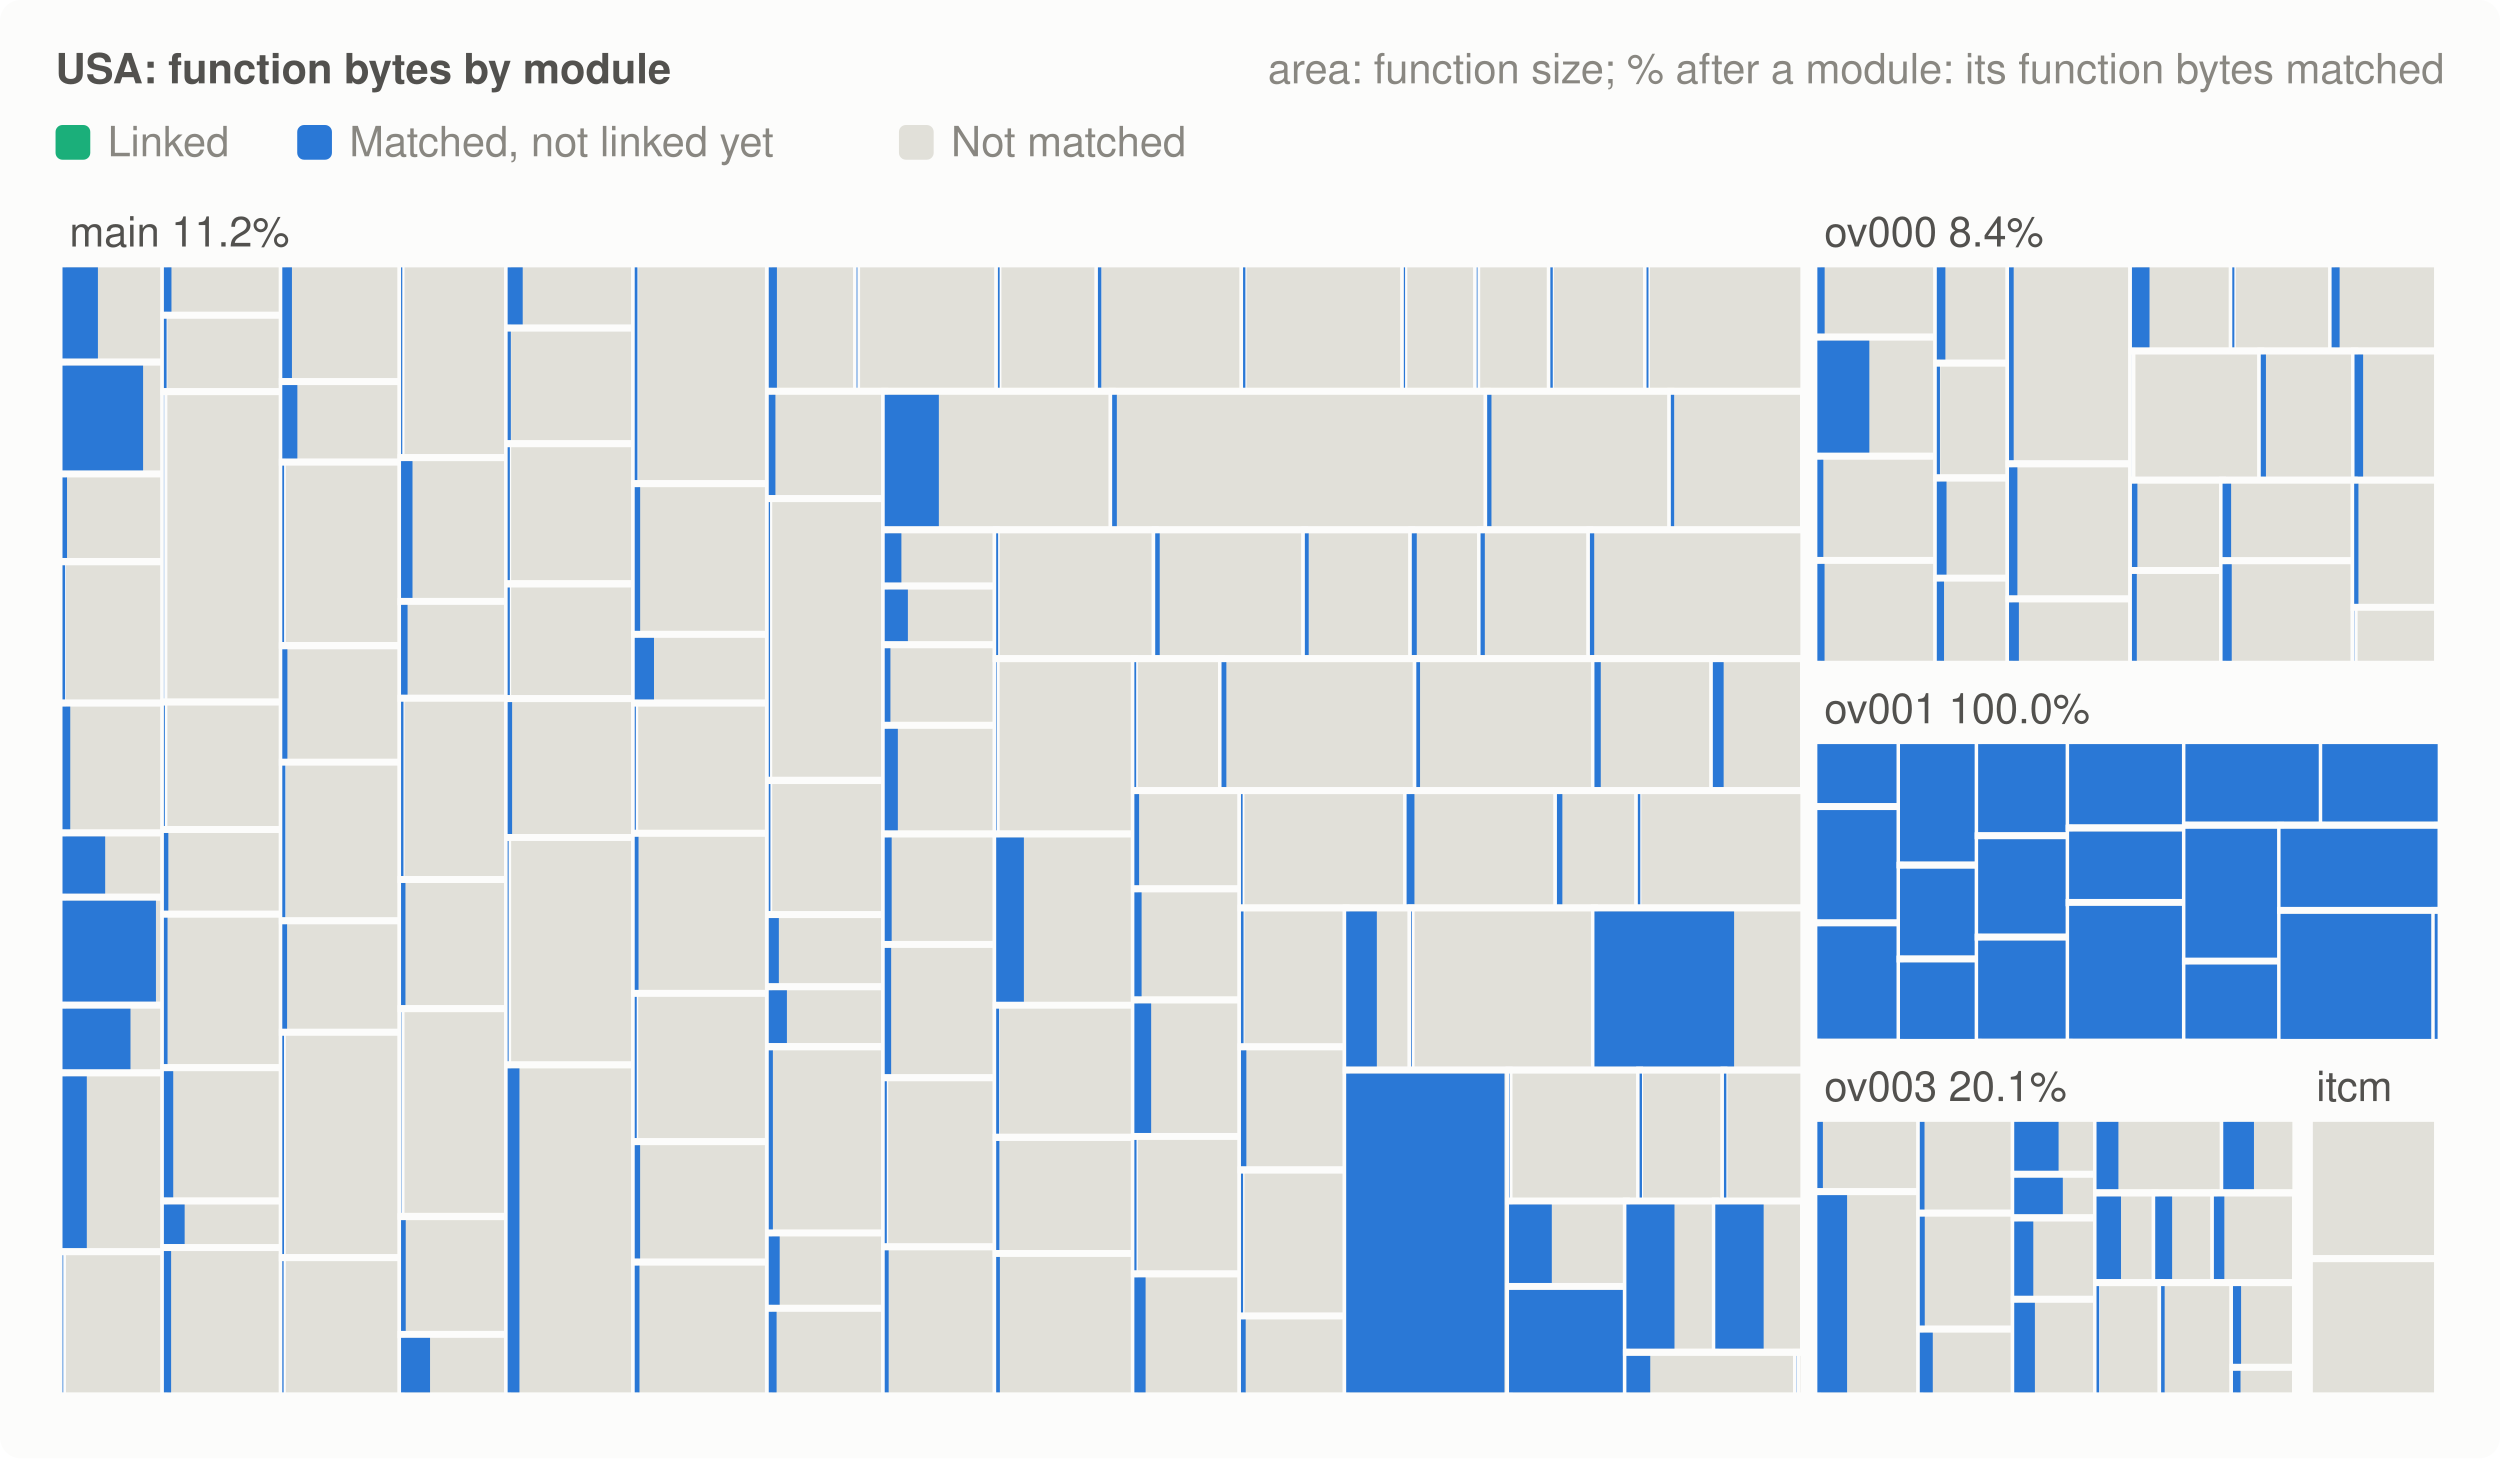
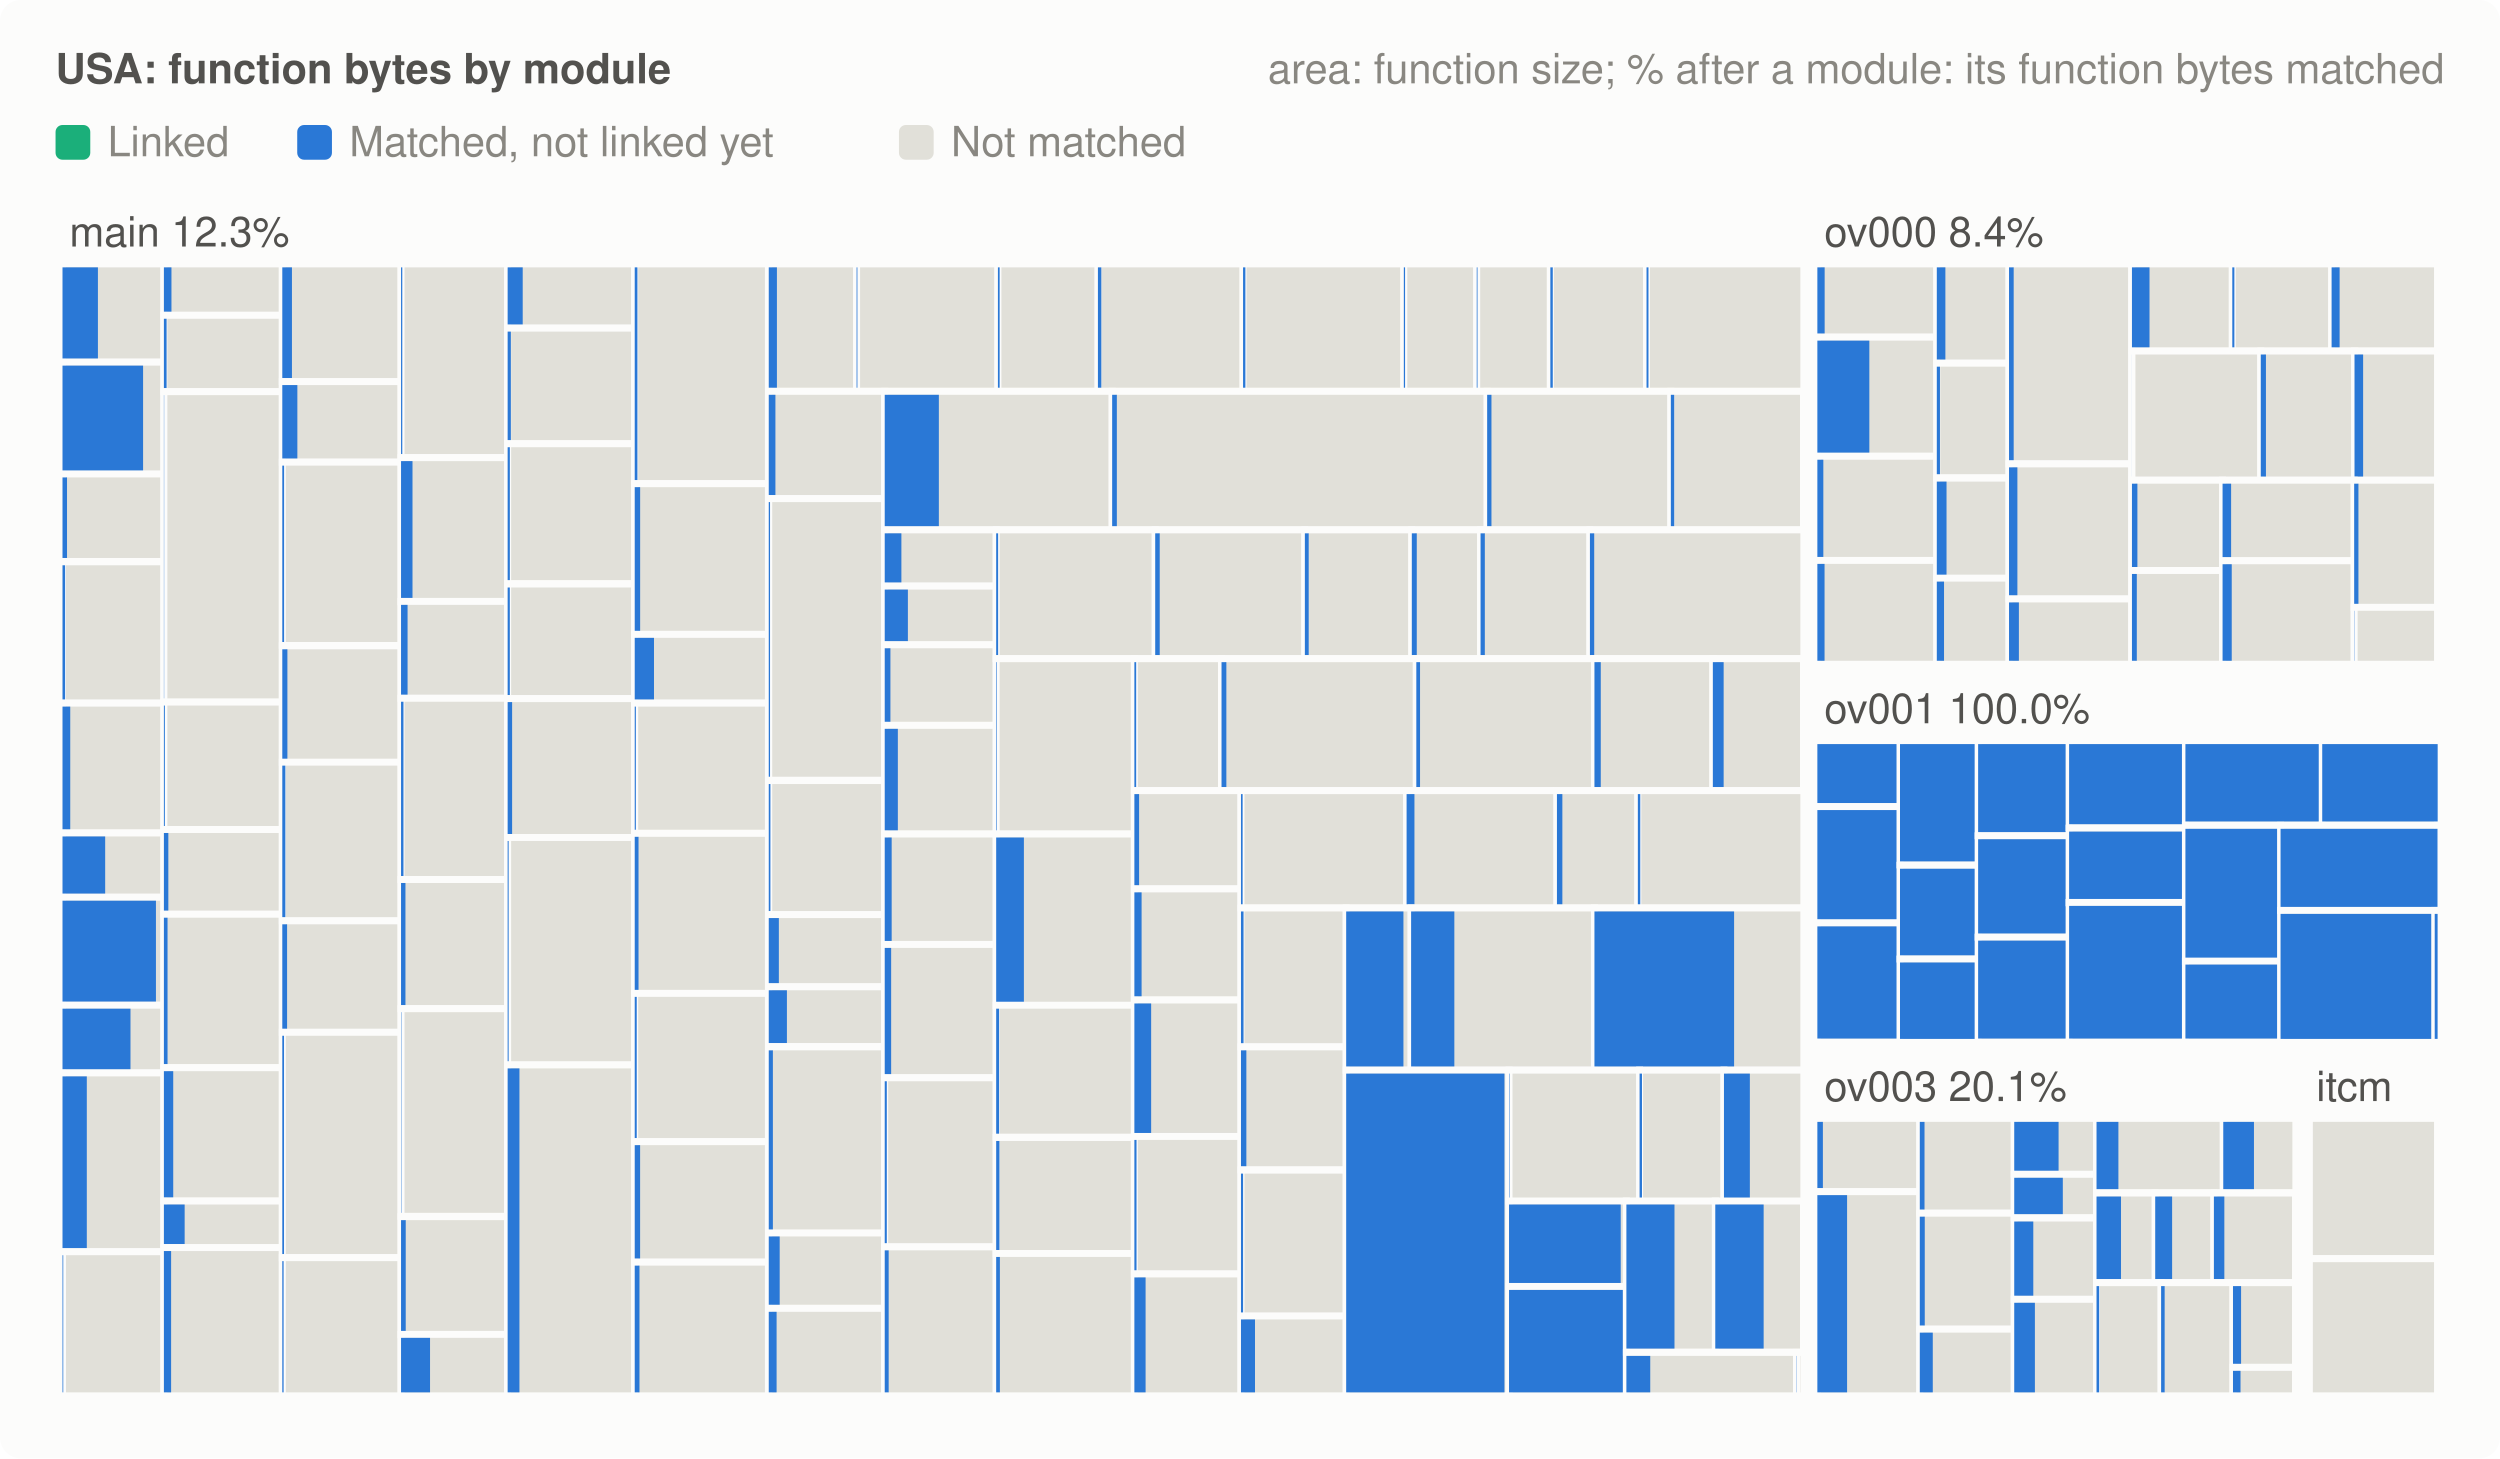
<svg xmlns="http://www.w3.org/2000/svg" viewBox="0 0 720 420" width="720" height="420" role="img" aria-label="Matched and linked code by module (USA)">
  <style>.bg{fill:#fcfcfb}.lbl{fill:#52514e}.muted{fill:#898781}.todo{fill:#e1e0d9}.gap{stroke:#fcfcfb}.matched{fill:#2a78d6}.linked{fill:#1baf7a}@media (prefers-color-scheme: dark){.bg{fill:#1a1a19}.lbl{fill:#c3c2b7}.muted{fill:#898781}.todo{fill:#2c2c2a}.gap{stroke:#1a1a19}.matched{fill:#3987e5}.linked{fill:#199e70}}text{font:12px -apple-system,BlinkMacSystemFont,'Segoe UI',Helvetica,Arial,sans-serif}.head{font-weight:600}</style>
  <rect class="bg" width="720" height="420" rx="6" />
  <text class="lbl head" x="16" y="24">USA: function bytes by module</text>
  <text class="muted" x="704" y="24" text-anchor="end">area: function size; % after a module: its function bytes matched</text>
  <rect class="linked" x="16" y="36" width="10" height="10" rx="2" />
  <text class="muted" x="31" y="45">Linked</text>
  <rect class="matched" x="85.6" y="36" width="10" height="10" rx="2" />
  <text class="muted" x="100.6" y="45">Matched, not linked yet</text>
  <rect class="todo" x="258.9" y="36" width="10" height="10" rx="2" />
  <text class="muted" x="273.9" y="45">Not matched</text>
  <rect class="todo gap" x="18.0" y="76.0" width="29.2" height="28.3" stroke-width="2" />
  <rect class="matched" x="18.0" y="77.0" width="10.20" height="26.3" />
  <rect class="todo gap" x="18.0" y="104.3" width="29.2" height="32.3" stroke-width="2" />
  <rect class="matched" x="18.0" y="105.3" width="23.21" height="30.3" />
  <rect class="todo gap" x="18.0" y="136.5" width="29.2" height="25.2" stroke-width="2" />
  <rect class="matched" x="18.0" y="137.5" width="1.30" height="23.2" />
  <rect class="todo gap" x="18.0" y="161.8" width="29.2" height="40.7" stroke-width="2" />
  <rect class="matched" x="18.0" y="162.8" width="0.75" height="38.7" />
  <rect class="todo gap" x="18.0" y="202.5" width="29.2" height="37.4" stroke-width="2" />
  <rect class="matched" x="18.0" y="203.5" width="2.23" height="35.4" />
  <rect class="todo gap" x="18.0" y="239.9" width="29.2" height="18.5" stroke-width="2" />
  <rect class="matched" x="18.0" y="240.9" width="12.29" height="16.5" />
  <rect class="todo gap" x="18.0" y="258.4" width="29.2" height="31.1" stroke-width="2" />
  <rect class="matched" x="18.0" y="259.4" width="26.91" height="29.1" />
  <rect class="todo gap" x="18.0" y="289.5" width="29.2" height="19.5" stroke-width="2" />
  <rect class="matched" x="18.0" y="290.5" width="19.58" height="17.5" />
  <rect class="todo gap" x="18.0" y="309.0" width="29.2" height="51.5" stroke-width="2" />
  <rect class="matched" x="18.0" y="310.0" width="7.00" height="49.5" />
  <rect class="todo gap" x="18.0" y="360.5" width="29.2" height="41.5" stroke-width="2" />
  <rect class="matched" x="18.0" y="361.5" width="0.22" height="39.5" />
  <rect class="todo gap" x="47.2" y="76.0" width="34.1" height="14.8" stroke-width="2" />
  <rect class="matched" x="47.2" y="77.0" width="2.18" height="12.8" />
  <rect class="todo gap" x="47.2" y="90.8" width="34.1" height="22.0" stroke-width="2" />
  <rect class="matched" x="47.2" y="91.8" width="0.78" height="20.0" />
  <rect class="todo gap" x="47.2" y="112.8" width="34.1" height="89.4" stroke-width="2" />
  <rect class="matched" x="47.2" y="113.8" width="0.08" height="87.4" />
  <rect class="todo gap" x="47.2" y="202.2" width="34.1" height="36.7" stroke-width="2" />
  <rect class="matched" x="47.2" y="203.2" width="0.28" height="34.7" />
  <rect class="todo gap" x="47.2" y="238.9" width="34.1" height="24.4" stroke-width="2" />
  <rect class="matched" x="47.2" y="239.9" width="1.28" height="22.4" />
  <rect class="todo gap" x="47.2" y="263.3" width="34.1" height="44.2" stroke-width="2" />
  <rect class="matched" x="47.2" y="264.3" width="1.06" height="42.2" />
  <rect class="todo gap" x="47.2" y="307.5" width="34.1" height="38.4" stroke-width="2" />
  <rect class="matched" x="47.2" y="308.5" width="2.69" height="36.4" />
  <rect class="todo gap" x="47.2" y="345.9" width="34.1" height="13.4" stroke-width="2" />
  <rect class="matched" x="47.2" y="346.9" width="5.98" height="11.4" />
  <rect class="todo gap" x="47.2" y="359.3" width="34.1" height="42.7" stroke-width="2" />
  <rect class="matched" x="47.2" y="360.3" width="2.08" height="40.7" />
  <rect class="todo gap" x="81.3" y="76.0" width="34.2" height="33.9" stroke-width="2" />
  <rect class="matched" x="81.3" y="77.0" width="2.78" height="31.9" />
  <rect class="todo gap" x="81.3" y="109.9" width="34.2" height="23.2" stroke-width="2" />
  <rect class="matched" x="81.3" y="110.9" width="4.34" height="21.2" />
  <rect class="todo gap" x="81.3" y="133.1" width="34.2" height="52.8" stroke-width="2" />
  <rect class="matched" x="81.3" y="134.1" width="0.52" height="50.8" />
  <rect class="todo gap" x="81.3" y="186.0" width="34.2" height="33.6" stroke-width="2" />
  <rect class="matched" x="81.3" y="187.0" width="1.47" height="31.6" />
  <rect class="todo gap" x="81.3" y="219.5" width="34.2" height="45.7" stroke-width="2" />
  <rect class="matched" x="81.3" y="220.5" width="0.88" height="43.7" />
  <rect class="todo gap" x="81.3" y="265.2" width="34.2" height="32.1" stroke-width="2" />
  <rect class="matched" x="81.3" y="266.2" width="1.38" height="30.1" />
  <rect class="todo gap" x="81.3" y="297.3" width="34.2" height="64.9" stroke-width="2" />
  <rect class="matched" x="81.3" y="298.3" width="0.50" height="62.9" />
  <rect class="todo gap" x="81.3" y="362.2" width="34.2" height="39.8" stroke-width="2" />
  <rect class="matched" x="81.3" y="363.2" width="0.38" height="37.8" />
  <rect class="todo gap" x="115.5" y="76.0" width="30.7" height="55.8" stroke-width="2" />
  <rect class="matched" x="115.5" y="77.0" width="0.36" height="53.8" />
  <rect class="todo gap" x="115.5" y="131.8" width="30.7" height="41.5" stroke-width="2" />
  <rect class="matched" x="115.5" y="132.8" width="3.30" height="39.5" />
  <rect class="todo gap" x="115.5" y="173.2" width="30.7" height="27.9" stroke-width="2" />
  <rect class="matched" x="115.5" y="174.2" width="1.88" height="25.9" />
  <rect class="todo gap" x="115.5" y="201.1" width="30.7" height="52.2" stroke-width="2" />
  <rect class="matched" x="115.5" y="202.1" width="0.70" height="50.2" />
  <rect class="todo gap" x="115.5" y="253.3" width="30.7" height="37.2" stroke-width="2" />
  <rect class="matched" x="115.5" y="254.3" width="1.27" height="35.2" />
  <rect class="todo gap" x="115.5" y="290.5" width="30.7" height="59.8" stroke-width="2" />
  <rect class="matched" x="115.5" y="291.5" width="0.11" height="57.8" />
  <rect class="todo gap" x="115.5" y="350.4" width="30.7" height="34.0" stroke-width="2" />
  <rect class="matched" x="115.5" y="351.4" width="1.35" height="32.0" />
  <rect class="todo gap" x="115.5" y="384.3" width="30.7" height="17.7" stroke-width="2" />
  <rect class="matched" x="115.5" y="385.3" width="8.35" height="15.7" />
  <rect class="todo gap" x="146.2" y="76.0" width="36.6" height="18.5" stroke-width="2" />
  <rect class="matched" x="146.2" y="77.0" width="4.34" height="16.5" />
  <rect class="todo gap" x="146.2" y="94.5" width="36.6" height="33.3" stroke-width="2" />
  <rect class="matched" x="146.2" y="95.5" width="0.93" height="31.3" />
  <rect class="todo gap" x="146.2" y="127.8" width="36.6" height="40.3" stroke-width="2" />
  <rect class="matched" x="146.2" y="128.8" width="0.64" height="38.3" />
  <rect class="todo gap" x="146.2" y="168.2" width="36.6" height="33.0" stroke-width="2" />
  <rect class="matched" x="146.2" y="169.2" width="0.63" height="31.0" />
  <rect class="todo gap" x="146.2" y="201.2" width="36.6" height="40.0" stroke-width="2" />
  <rect class="matched" x="146.2" y="202.2" width="1.29" height="38.0" />
  <rect class="todo gap" x="146.2" y="241.2" width="36.6" height="65.5" stroke-width="2" />
  <rect class="matched" x="146.2" y="242.2" width="0.29" height="63.5" />
  <rect class="todo gap" x="146.2" y="306.7" width="36.6" height="95.3" stroke-width="2" />
  <rect class="matched" x="146.2" y="307.7" width="3.40" height="93.3" />
  <rect class="todo gap" x="182.8" y="76.0" width="38.5" height="63.3" stroke-width="2" />
  <rect class="matched" x="182.8" y="77.0" width="0.78" height="61.3" />
  <rect class="todo gap" x="182.8" y="139.3" width="38.5" height="43.4" stroke-width="2" />
  <rect class="matched" x="182.8" y="140.3" width="1.56" height="41.4" />
  <rect class="todo gap" x="182.8" y="182.7" width="38.5" height="19.8" stroke-width="2" />
  <rect class="matched" x="182.8" y="183.7" width="5.55" height="17.8" />
  <rect class="todo gap" x="182.8" y="202.5" width="38.5" height="37.5" stroke-width="2" />
  <rect class="matched" x="182.8" y="203.5" width="0.33" height="35.5" />
  <rect class="todo gap" x="182.8" y="240.0" width="38.5" height="46.1" stroke-width="2" />
  <rect class="matched" x="182.8" y="241.0" width="1.10" height="44.1" />
  <rect class="todo gap" x="182.8" y="286.1" width="38.5" height="42.7" stroke-width="2" />
  <rect class="matched" x="182.8" y="287.1" width="0.58" height="40.7" />
  <rect class="todo gap" x="182.8" y="328.8" width="38.5" height="34.7" stroke-width="2" />
  <rect class="matched" x="182.8" y="329.8" width="1.55" height="32.7" />
  <rect class="todo gap" x="182.8" y="363.5" width="38.5" height="38.5" stroke-width="2" />
  <rect class="matched" x="182.8" y="364.5" width="1.37" height="36.5" />
  <rect class="todo gap" x="221.4" y="76.0" width="25.3" height="36.7" stroke-width="2" />
  <rect class="matched" x="221.4" y="77.0" width="2.35" height="34.7" />
  <rect class="todo gap" x="246.7" y="76.0" width="40.7" height="36.7" stroke-width="2" />
  <rect class="matched" x="246.7" y="77.0" width="0.23" height="34.7" />
  <rect class="todo gap" x="287.4" y="76.0" width="28.9" height="36.7" stroke-width="2" />
  <rect class="matched" x="287.4" y="77.0" width="0.50" height="34.7" />
  <rect class="todo gap" x="316.2" y="76.0" width="41.8" height="36.7" stroke-width="2" />
  <rect class="matched" x="316.2" y="77.0" width="0.98" height="34.7" />
  <rect class="todo gap" x="358.0" y="76.0" width="46.3" height="36.7" stroke-width="2" />
  <rect class="matched" x="358.0" y="77.0" width="0.67" height="34.7" />
  <rect class="todo gap" x="404.3" y="76.0" width="21.0" height="36.7" stroke-width="2" />
  <rect class="matched" x="404.3" y="77.0" width="0.36" height="34.7" />
  <rect class="todo gap" x="425.3" y="76.0" width="21.2" height="36.7" stroke-width="2" />
  <rect class="matched" x="425.3" y="77.0" width="0.22" height="34.7" />
  <rect class="todo gap" x="446.5" y="76.0" width="27.7" height="36.7" stroke-width="2" />
  <rect class="matched" x="446.5" y="77.0" width="0.70" height="34.7" />
  <rect class="todo gap" x="474.2" y="76.0" width="45.3" height="36.7" stroke-width="2" />
  <rect class="matched" x="474.2" y="77.0" width="0.56" height="34.7" />
  <rect class="todo gap" x="221.4" y="112.7" width="33.4" height="30.9" stroke-width="2" />
  <rect class="matched" x="221.4" y="113.7" width="1.92" height="28.9" />
  <rect class="todo gap" x="221.4" y="143.6" width="33.4" height="81.1" stroke-width="2" />
  <rect class="matched" x="221.4" y="144.6" width="0.37" height="79.1" />
  <rect class="todo gap" x="221.4" y="224.8" width="33.4" height="38.6" stroke-width="2" />
  <rect class="matched" x="221.4" y="225.8" width="0.48" height="36.6" />
  <rect class="todo gap" x="221.4" y="263.4" width="33.4" height="20.8" stroke-width="2" />
  <rect class="matched" x="221.4" y="264.4" width="2.91" height="18.8" />
  <rect class="todo gap" x="221.4" y="284.2" width="33.4" height="17.2" stroke-width="2" />
  <rect class="matched" x="221.4" y="285.2" width="5.23" height="15.2" />
  <rect class="todo gap" x="221.4" y="301.5" width="33.4" height="53.7" stroke-width="2" />
  <rect class="matched" x="221.4" y="302.5" width="1.19" height="51.7" />
  <rect class="todo gap" x="221.4" y="355.1" width="33.4" height="21.7" stroke-width="2" />
  <rect class="matched" x="221.4" y="356.1" width="3.15" height="19.7" />
  <rect class="todo gap" x="221.4" y="376.8" width="33.4" height="25.2" stroke-width="2" />
  <rect class="matched" x="221.4" y="377.8" width="2.26" height="23.2" />
  <rect class="todo gap" x="254.8" y="112.7" width="65.5" height="39.9" stroke-width="2" />
  <rect class="matched" x="254.8" y="113.7" width="15.59" height="37.9" />
  <rect class="todo gap" x="320.3" y="112.7" width="108.0" height="39.9" stroke-width="2" />
  <rect class="matched" x="320.3" y="113.7" width="1.35" height="37.9" />
  <rect class="todo gap" x="428.3" y="112.7" width="52.9" height="39.9" stroke-width="2" />
  <rect class="matched" x="428.3" y="113.7" width="1.24" height="37.9" />
  <rect class="todo gap" x="481.2" y="112.7" width="38.2" height="39.9" stroke-width="2" />
  <rect class="matched" x="481.2" y="113.7" width="0.97" height="37.9" />
  <rect class="todo gap" x="254.8" y="152.6" width="32.1" height="16.2" stroke-width="2" />
  <rect class="matched" x="254.8" y="153.6" width="4.80" height="14.2" />
  <rect class="todo gap" x="254.8" y="168.8" width="32.1" height="16.9" stroke-width="2" />
  <rect class="matched" x="254.8" y="169.8" width="6.67" height="14.9" />
  <rect class="todo gap" x="254.8" y="185.7" width="32.1" height="23.2" stroke-width="2" />
  <rect class="matched" x="254.8" y="186.7" width="1.64" height="21.2" />
  <rect class="todo gap" x="254.8" y="208.9" width="32.1" height="31.3" stroke-width="2" />
  <rect class="matched" x="254.8" y="209.9" width="3.78" height="29.3" />
  <rect class="todo gap" x="254.8" y="240.2" width="32.1" height="31.8" stroke-width="2" />
  <rect class="matched" x="254.8" y="241.2" width="2.00" height="29.8" />
  <rect class="todo gap" x="254.8" y="272.0" width="32.1" height="38.4" stroke-width="2" />
  <rect class="matched" x="254.8" y="273.0" width="1.85" height="36.4" />
  <rect class="todo gap" x="254.8" y="310.4" width="32.1" height="48.7" stroke-width="2" />
  <rect class="matched" x="254.8" y="311.4" width="0.60" height="46.7" />
  <rect class="todo gap" x="254.8" y="359.1" width="32.1" height="42.9" stroke-width="2" />
  <rect class="matched" x="254.8" y="360.1" width="1.14" height="40.9" />
  <rect class="todo gap" x="286.9" y="152.6" width="45.8" height="37.1" stroke-width="2" />
  <rect class="matched" x="286.9" y="153.6" width="0.56" height="35.1" />
  <rect class="todo gap" x="332.7" y="152.6" width="43.1" height="37.1" stroke-width="2" />
  <rect class="matched" x="332.7" y="153.6" width="1.30" height="35.1" />
  <rect class="todo gap" x="375.8" y="152.6" width="30.8" height="37.1" stroke-width="2" />
  <rect class="matched" x="375.8" y="153.6" width="1.11" height="35.1" />
  <rect class="todo gap" x="406.6" y="152.6" width="19.8" height="37.1" stroke-width="2" />
  <rect class="matched" x="406.6" y="153.6" width="1.43" height="35.1" />
  <rect class="todo gap" x="426.4" y="152.6" width="31.5" height="37.1" stroke-width="2" />
  <rect class="matched" x="426.4" y="153.6" width="1.23" height="35.1" />
  <rect class="todo gap" x="457.9" y="152.6" width="61.6" height="37.1" stroke-width="2" />
  <rect class="matched" x="457.9" y="153.6" width="1.23" height="35.1" />
  <rect class="todo gap" x="286.9" y="189.7" width="39.8" height="50.5" stroke-width="2" />
  <rect class="matched" x="286.9" y="190.7" width="0.17" height="48.5" />
  <rect class="todo gap" x="286.9" y="240.2" width="39.8" height="49.4" stroke-width="2" />
  <rect class="matched" x="286.9" y="241.2" width="7.98" height="47.4" />
  <rect class="todo gap" x="286.9" y="289.5" width="39.8" height="38.0" stroke-width="2" />
  <rect class="matched" x="286.9" y="290.5" width="0.84" height="36.0" />
  <rect class="todo gap" x="286.9" y="327.6" width="39.8" height="33.5" stroke-width="2" />
  <rect class="matched" x="286.9" y="328.6" width="0.94" height="31.5" />
  <rect class="todo gap" x="286.9" y="361.0" width="39.8" height="41.0" stroke-width="2" />
  <rect class="matched" x="286.9" y="362.0" width="1.07" height="39.0" />
  <rect class="todo gap" x="326.7" y="189.7" width="25.1" height="38.0" stroke-width="2" />
  <rect class="matched" x="326.7" y="190.7" width="0.52" height="36.0" />
  <rect class="todo gap" x="351.8" y="189.7" width="56.1" height="38.0" stroke-width="2" />
  <rect class="matched" x="351.8" y="190.7" width="1.39" height="36.0" />
  <rect class="todo gap" x="407.9" y="189.7" width="51.3" height="38.0" stroke-width="2" />
  <rect class="matched" x="407.9" y="190.7" width="1.07" height="36.0" />
  <rect class="todo gap" x="459.2" y="189.7" width="34.1" height="38.0" stroke-width="2" />
  <rect class="matched" x="459.2" y="190.7" width="1.82" height="36.0" />
  <rect class="todo gap" x="493.3" y="189.7" width="26.1" height="38.0" stroke-width="2" />
  <rect class="matched" x="493.3" y="190.7" width="3.11" height="36.0" />
  <rect class="todo gap" x="326.7" y="227.7" width="30.7" height="28.3" stroke-width="2" />
  <rect class="matched" x="326.7" y="228.7" width="1.36" height="26.3" />
  <rect class="todo gap" x="326.7" y="256.0" width="30.7" height="32.0" stroke-width="2" />
  <rect class="matched" x="326.7" y="257.0" width="2.08" height="30.0" />
  <rect class="todo gap" x="326.7" y="288.0" width="30.7" height="39.3" stroke-width="2" />
  <rect class="matched" x="326.7" y="289.0" width="4.83" height="37.3" />
  <rect class="todo gap" x="326.7" y="327.3" width="30.7" height="39.6" stroke-width="2" />
  <rect class="matched" x="326.7" y="328.3" width="0.62" height="37.6" />
  <rect class="todo gap" x="326.7" y="366.9" width="30.7" height="35.1" stroke-width="2" />
  <rect class="matched" x="326.7" y="367.9" width="3.23" height="33.1" />
  <rect class="todo gap" x="357.4" y="227.7" width="47.7" height="33.8" stroke-width="2" />
  <rect class="matched" x="357.4" y="228.7" width="0.48" height="31.8" />
  <rect class="todo gap" x="405.1" y="227.7" width="43.3" height="33.8" stroke-width="2" />
  <rect class="matched" x="405.1" y="228.7" width="2.26" height="31.8" />
  <rect class="todo gap" x="448.4" y="227.7" width="23.3" height="33.8" stroke-width="2" />
  <rect class="matched" x="448.4" y="228.7" width="1.56" height="31.8" />
  <rect class="todo gap" x="471.7" y="227.7" width="47.8" height="33.8" stroke-width="2" />
  <rect class="matched" x="471.7" y="228.7" width="0.70" height="31.8" />
  <rect class="todo gap" x="357.4" y="261.5" width="30.3" height="40.0" stroke-width="2" />
  <rect class="matched" x="357.4" y="262.5" width="0.74" height="38.0" />
  <rect class="todo gap" x="357.4" y="301.5" width="30.3" height="35.4" stroke-width="2" />
  <rect class="matched" x="357.4" y="302.5" width="1.55" height="33.4" />
  <rect class="todo gap" x="357.4" y="337.0" width="30.3" height="42.1" stroke-width="2" />
  <rect class="matched" x="357.4" y="338.0" width="0.61" height="40.1" />
  <rect class="todo gap" x="357.4" y="379.0" width="30.3" height="23.0" stroke-width="2" />
-   <rect class="matched" x="357.4" y="380.0" width="1.36" height="21.0" />
+   <rect class="matched" x="357.4" y="380.0" width="4.04" height="21.0" />
  <rect class="todo gap" x="387.7" y="261.5" width="18.7" height="46.7" stroke-width="2" />
-   <rect class="matched" x="387.7" y="262.5" width="8.83" height="44.7" />
+   <rect class="matched" x="387.7" y="262.5" width="16.49" height="44.7" />
  <rect class="todo gap" x="406.4" y="261.5" width="52.8" height="46.7" stroke-width="2" />
-   <rect class="matched" x="406.4" y="262.5" width="0.22" height="44.7" />
+   <rect class="matched" x="406.4" y="262.5" width="12.45" height="44.7" />
  <rect class="todo gap" x="459.2" y="261.5" width="60.3" height="46.7" stroke-width="2" />
  <rect class="matched" x="459.2" y="262.5" width="40.22" height="44.7" />
  <rect class="todo gap" x="387.7" y="308.2" width="46.9" height="93.8" stroke-width="2" />
  <rect class="matched" x="387.7" y="309.2" width="45.58" height="91.8" />
  <rect class="todo gap" x="434.6" y="308.2" width="37.6" height="37.8" stroke-width="2" />
  <rect class="matched" x="434.6" y="309.2" width="0.13" height="35.8" />
  <rect class="todo gap" x="472.2" y="308.2" width="24.3" height="37.8" stroke-width="2" />
  <rect class="matched" x="472.2" y="309.2" width="0.69" height="35.8" />
  <rect class="todo gap" x="496.5" y="308.2" width="23.0" height="37.8" stroke-width="2" />
-   <rect class="matched" x="496.5" y="309.2" width="0.69" height="35.8" />
+   <rect class="matched" x="496.5" y="309.2" width="7.46" height="35.8" />
  <rect class="todo gap" x="434.6" y="345.9" width="33.8" height="24.6" stroke-width="2" />
-   <rect class="matched" x="434.6" y="346.9" width="12.32" height="22.6" />
+   <rect class="matched" x="434.6" y="346.9" width="32.17" height="22.6" />
  <rect class="todo gap" x="434.6" y="370.5" width="33.8" height="31.5" stroke-width="2" />
  <rect class="matched" x="434.6" y="371.5" width="32.79" height="29.5" />
  <rect class="todo gap" x="468.4" y="345.9" width="25.7" height="43.5" stroke-width="2" />
  <rect class="matched" x="468.4" y="346.9" width="13.85" height="41.5" />
  <rect class="todo gap" x="494.0" y="345.9" width="25.4" height="43.5" stroke-width="2" />
  <rect class="matched" x="494.0" y="346.9" width="13.93" height="41.5" />
  <rect class="todo gap" x="468.4" y="389.5" width="49.0" height="12.5" stroke-width="2" />
  <rect class="matched" x="468.4" y="390.5" width="6.87" height="10.5" />
  <rect class="todo gap" x="517.4" y="389.5" width="2.1" height="12.5" stroke-width="2" />
  <rect class="matched" x="517.4" y="390.5" width="0.08" height="10.5" />
-   <text class="lbl" x="20.0" y="71.0">main 11.2%</text>
+   <text class="lbl" x="20.0" y="71.0">main 12.3%</text>
  <rect class="todo gap" x="523.4" y="76.0" width="34.4" height="21.1" stroke-width="2" />
  <rect class="matched" x="523.4" y="77.0" width="2.10" height="19.1" />
  <rect class="todo gap" x="523.4" y="97.1" width="34.4" height="34.3" stroke-width="2" />
  <rect class="matched" x="523.4" y="98.1" width="14.97" height="32.3" />
  <rect class="todo gap" x="523.4" y="131.4" width="34.4" height="30.1" stroke-width="2" />
  <rect class="matched" x="523.4" y="132.4" width="1.72" height="28.1" />
  <rect class="todo gap" x="523.4" y="161.4" width="34.4" height="29.9" stroke-width="2" />
  <rect class="matched" x="523.4" y="162.4" width="2.07" height="27.9" />
  <rect class="todo gap" x="557.8" y="76.0" width="20.8" height="28.6" stroke-width="2" />
  <rect class="matched" x="557.8" y="77.0" width="2.47" height="26.6" />
  <rect class="todo gap" x="557.8" y="104.6" width="20.8" height="33.0" stroke-width="2" />
  <rect class="matched" x="557.8" y="105.6" width="0.91" height="31.0" />
  <rect class="todo gap" x="557.8" y="137.7" width="20.8" height="28.9" stroke-width="2" />
  <rect class="matched" x="557.8" y="138.7" width="2.80" height="26.9" />
  <rect class="todo gap" x="557.8" y="166.5" width="20.8" height="24.8" stroke-width="2" />
  <rect class="matched" x="557.8" y="167.5" width="2.08" height="22.8" />
  <rect class="todo gap" x="578.6" y="76.0" width="35.3" height="57.6" stroke-width="2" />
  <rect class="matched" x="578.6" y="77.0" width="1.34" height="55.6" />
  <rect class="todo gap" x="578.6" y="133.6" width="35.3" height="38.9" stroke-width="2" />
  <rect class="matched" x="578.6" y="134.6" width="2.41" height="36.9" />
  <rect class="todo gap" x="578.6" y="172.5" width="35.3" height="18.8" stroke-width="2" />
  <rect class="matched" x="578.6" y="173.5" width="2.84" height="16.8" />
  <rect class="todo gap" x="614.0" y="76.0" width="28.9" height="25.1" stroke-width="2" />
  <rect class="matched" x="614.0" y="77.0" width="5.06" height="23.1" />
  <rect class="todo gap" x="642.9" y="76.0" width="28.7" height="25.1" stroke-width="2" />
  <rect class="matched" x="642.9" y="77.0" width="0.60" height="23.1" />
  <rect class="todo gap" x="671.5" y="76.0" width="30.5" height="25.1" stroke-width="2" />
  <rect class="matched" x="671.5" y="77.0" width="2.31" height="23.1" />
  <rect class="todo gap" x="614.0" y="101.1" width="37.1" height="37.2" stroke-width="2" />
  <rect class="matched" x="614.0" y="102.1" width="0.01" height="35.2" />
  <rect class="todo gap" x="651.1" y="101.1" width="27.1" height="37.2" stroke-width="2" />
  <rect class="matched" x="651.1" y="102.1" width="1.49" height="35.2" />
  <rect class="todo gap" x="678.1" y="101.1" width="23.9" height="37.2" stroke-width="2" />
  <rect class="matched" x="678.1" y="102.1" width="2.48" height="35.2" />
  <rect class="todo gap" x="614.0" y="138.3" width="26.1" height="26.0" stroke-width="2" />
  <rect class="matched" x="614.0" y="139.3" width="1.57" height="24.0" />
  <rect class="todo gap" x="614.0" y="164.3" width="26.1" height="27.0" stroke-width="2" />
  <rect class="matched" x="614.0" y="165.3" width="1.40" height="25.0" />
  <rect class="todo gap" x="640.1" y="138.3" width="37.9" height="23.2" stroke-width="2" />
  <rect class="matched" x="640.1" y="139.3" width="2.46" height="21.2" />
  <rect class="todo gap" x="640.1" y="161.5" width="37.9" height="29.8" stroke-width="2" />
  <rect class="matched" x="640.1" y="162.5" width="2.64" height="27.8" />
  <rect class="todo gap" x="678.0" y="138.3" width="24.0" height="36.7" stroke-width="2" />
  <rect class="matched" x="678.0" y="139.3" width="1.23" height="34.7" />
  <rect class="todo gap" x="678.0" y="174.9" width="24.0" height="16.4" stroke-width="2" />
  <rect class="matched" x="678.0" y="175.9" width="0.08" height="14.4" />
  <text class="lbl" x="525.4" y="71.0">ov000 8.4%</text>
  <rect class="todo gap" x="523.4" y="213.3" width="23.8" height="19.0" stroke-width="2" />
  <rect class="matched" x="523.4" y="214.3" width="23.78" height="17.0" />
  <rect class="todo gap" x="523.4" y="232.3" width="23.8" height="33.5" stroke-width="2" />
  <rect class="matched" x="523.4" y="233.3" width="23.78" height="31.5" />
  <rect class="todo gap" x="523.4" y="265.8" width="23.8" height="34.3" stroke-width="2" />
  <rect class="matched" x="523.4" y="266.8" width="23.78" height="32.3" />
  <rect class="todo gap" x="547.2" y="213.3" width="22.5" height="35.8" stroke-width="2" />
  <rect class="matched" x="547.2" y="214.3" width="22.51" height="33.8" />
  <rect class="todo gap" x="547.2" y="249.2" width="22.5" height="27.0" stroke-width="2" />
  <rect class="matched" x="547.2" y="250.2" width="22.51" height="25.0" />
  <rect class="todo gap" x="547.2" y="276.2" width="22.5" height="24.0" stroke-width="2" />
  <rect class="matched" x="547.2" y="277.2" width="22.51" height="22.0" />
  <rect class="todo gap" x="569.7" y="213.3" width="26.1" height="27.4" stroke-width="2" />
  <rect class="matched" x="569.7" y="214.3" width="26.12" height="25.4" />
  <rect class="todo gap" x="569.7" y="240.7" width="26.1" height="29.2" stroke-width="2" />
  <rect class="matched" x="569.7" y="241.7" width="26.12" height="27.2" />
  <rect class="todo gap" x="569.7" y="269.9" width="26.1" height="30.2" stroke-width="2" />
  <rect class="matched" x="569.7" y="270.9" width="26.12" height="28.2" />
  <rect class="todo gap" x="595.9" y="213.3" width="33.6" height="25.1" stroke-width="2" />
  <rect class="matched" x="595.9" y="214.3" width="33.56" height="23.1" />
  <rect class="todo gap" x="595.9" y="238.5" width="33.6" height="21.5" stroke-width="2" />
  <rect class="matched" x="595.9" y="239.5" width="33.56" height="19.5" />
  <rect class="todo gap" x="595.9" y="259.9" width="33.6" height="40.2" stroke-width="2" />
  <rect class="matched" x="595.9" y="260.9" width="33.56" height="38.2" />
  <rect class="todo gap" x="629.4" y="213.3" width="39.3" height="24.3" stroke-width="2" />
  <rect class="matched" x="629.4" y="214.3" width="39.33" height="22.3" />
  <rect class="todo gap" x="668.8" y="213.3" width="33.2" height="24.3" stroke-width="2" />
  <rect class="matched" x="668.8" y="214.3" width="33.25" height="22.3" />
  <rect class="todo gap" x="629.4" y="237.7" width="27.4" height="39.2" stroke-width="2" />
  <rect class="matched" x="629.4" y="238.7" width="27.38" height="37.2" />
  <rect class="todo gap" x="629.4" y="276.8" width="27.4" height="23.3" stroke-width="2" />
  <rect class="matched" x="629.4" y="277.8" width="27.38" height="21.3" />
  <rect class="todo gap" x="656.8" y="237.7" width="45.2" height="24.5" stroke-width="2" />
  <rect class="matched" x="656.8" y="238.7" width="45.20" height="22.5" />
  <rect class="todo gap" x="656.8" y="262.2" width="44.4" height="38.0" stroke-width="2" />
  <rect class="matched" x="656.8" y="263.2" width="44.37" height="36.0" />
  <rect class="todo gap" x="701.2" y="262.2" width="0.8" height="38.0" stroke-width="2" />
  <rect class="matched" x="701.2" y="263.2" width="0.83" height="36.0" />
  <text class="lbl" x="525.4" y="208.3">ov001 100.0%</text>
  <rect class="todo gap" x="523.4" y="322.1" width="29.5" height="21.1" stroke-width="2" />
  <rect class="matched" x="523.4" y="323.1" width="1.59" height="19.1" />
  <rect class="todo gap" x="523.4" y="343.2" width="29.5" height="58.8" stroke-width="2" />
  <rect class="matched" x="523.4" y="344.2" width="8.56" height="56.8" />
  <rect class="todo gap" x="552.9" y="322.1" width="27.2" height="27.3" stroke-width="2" />
  <rect class="matched" x="552.9" y="323.1" width="1.36" height="25.3" />
  <rect class="todo gap" x="552.9" y="349.4" width="27.2" height="33.4" stroke-width="2" />
  <rect class="matched" x="552.9" y="350.4" width="1.43" height="31.4" />
  <rect class="todo gap" x="552.9" y="382.8" width="27.2" height="19.2" stroke-width="2" />
  <rect class="matched" x="552.9" y="383.8" width="3.74" height="17.2" />
  <rect class="todo gap" x="580.1" y="322.1" width="23.7" height="16.1" stroke-width="2" />
  <rect class="matched" x="580.1" y="323.1" width="12.77" height="14.1" />
  <rect class="todo gap" x="580.1" y="338.2" width="23.7" height="12.5" stroke-width="2" />
  <rect class="matched" x="580.1" y="339.2" width="13.99" height="10.5" />
  <rect class="todo gap" x="580.1" y="350.8" width="23.7" height="23.4" stroke-width="2" />
  <rect class="matched" x="580.1" y="351.8" width="5.49" height="21.4" />
  <rect class="todo gap" x="580.1" y="374.2" width="23.7" height="27.8" stroke-width="2" />
  <rect class="matched" x="580.1" y="375.2" width="5.95" height="25.8" />
  <rect class="todo gap" x="603.8" y="322.1" width="36.5" height="21.4" stroke-width="2" />
  <rect class="matched" x="603.8" y="323.1" width="6.30" height="19.4" />
  <rect class="todo gap" x="640.3" y="322.1" width="20.9" height="21.4" stroke-width="2" />
  <rect class="matched" x="640.3" y="323.1" width="8.84" height="19.4" />
  <rect class="todo gap" x="603.8" y="343.6" width="16.9" height="25.8" stroke-width="2" />
  <rect class="matched" x="603.8" y="344.6" width="7.05" height="23.8" />
  <rect class="todo gap" x="620.7" y="343.6" width="16.9" height="25.8" stroke-width="2" />
  <rect class="matched" x="620.7" y="344.6" width="4.87" height="23.8" />
  <rect class="todo gap" x="637.6" y="343.6" width="23.5" height="25.8" stroke-width="2" />
  <rect class="matched" x="637.6" y="344.6" width="3.01" height="23.8" />
  <rect class="todo gap" x="603.8" y="369.4" width="18.6" height="32.6" stroke-width="2" />
  <rect class="matched" x="603.8" y="370.4" width="0.77" height="30.6" />
  <rect class="todo gap" x="622.4" y="369.4" width="20.7" height="32.6" stroke-width="2" />
  <rect class="matched" x="622.4" y="370.4" width="1.03" height="30.6" />
  <rect class="todo gap" x="643.1" y="369.4" width="18.0" height="24.4" stroke-width="2" />
  <rect class="matched" x="643.1" y="370.4" width="2.33" height="22.4" />
  <rect class="todo gap" x="643.1" y="393.8" width="18.0" height="8.2" stroke-width="2" />
  <rect class="matched" x="643.1" y="394.8" width="2.17" height="6.2" />
  <text class="lbl" x="525.4" y="317.1">ov003 20.1%</text>
  <rect class="todo gap" x="665.1" y="322.1" width="36.9" height="40.4" stroke-width="2" />
  <rect class="todo gap" x="665.1" y="362.5" width="36.9" height="39.5" stroke-width="2" />
  <text class="lbl" x="667.1" y="317.1">itcm</text>
</svg>
